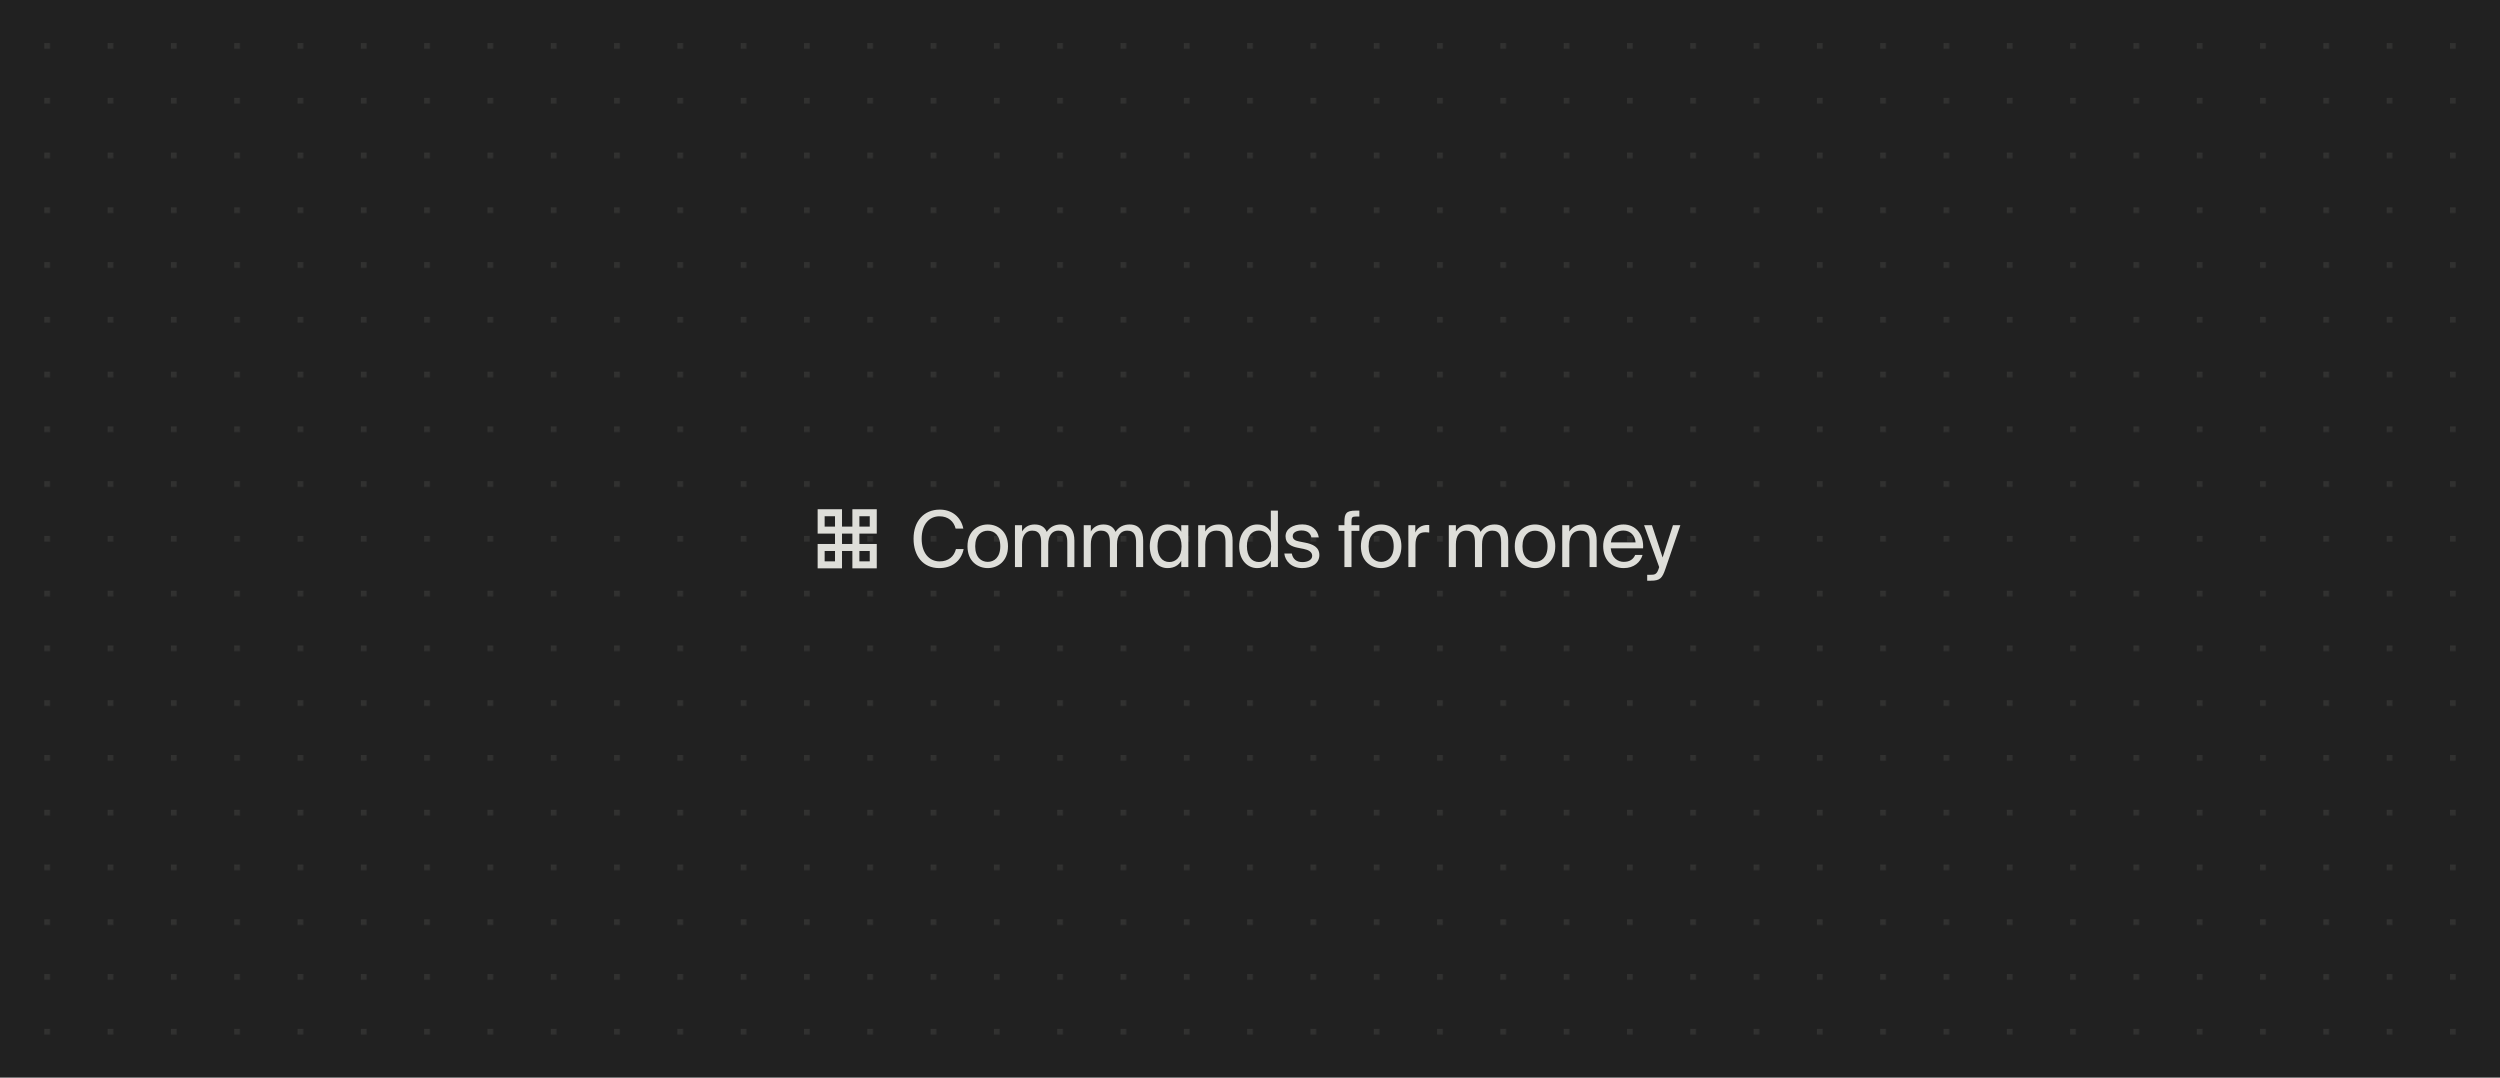
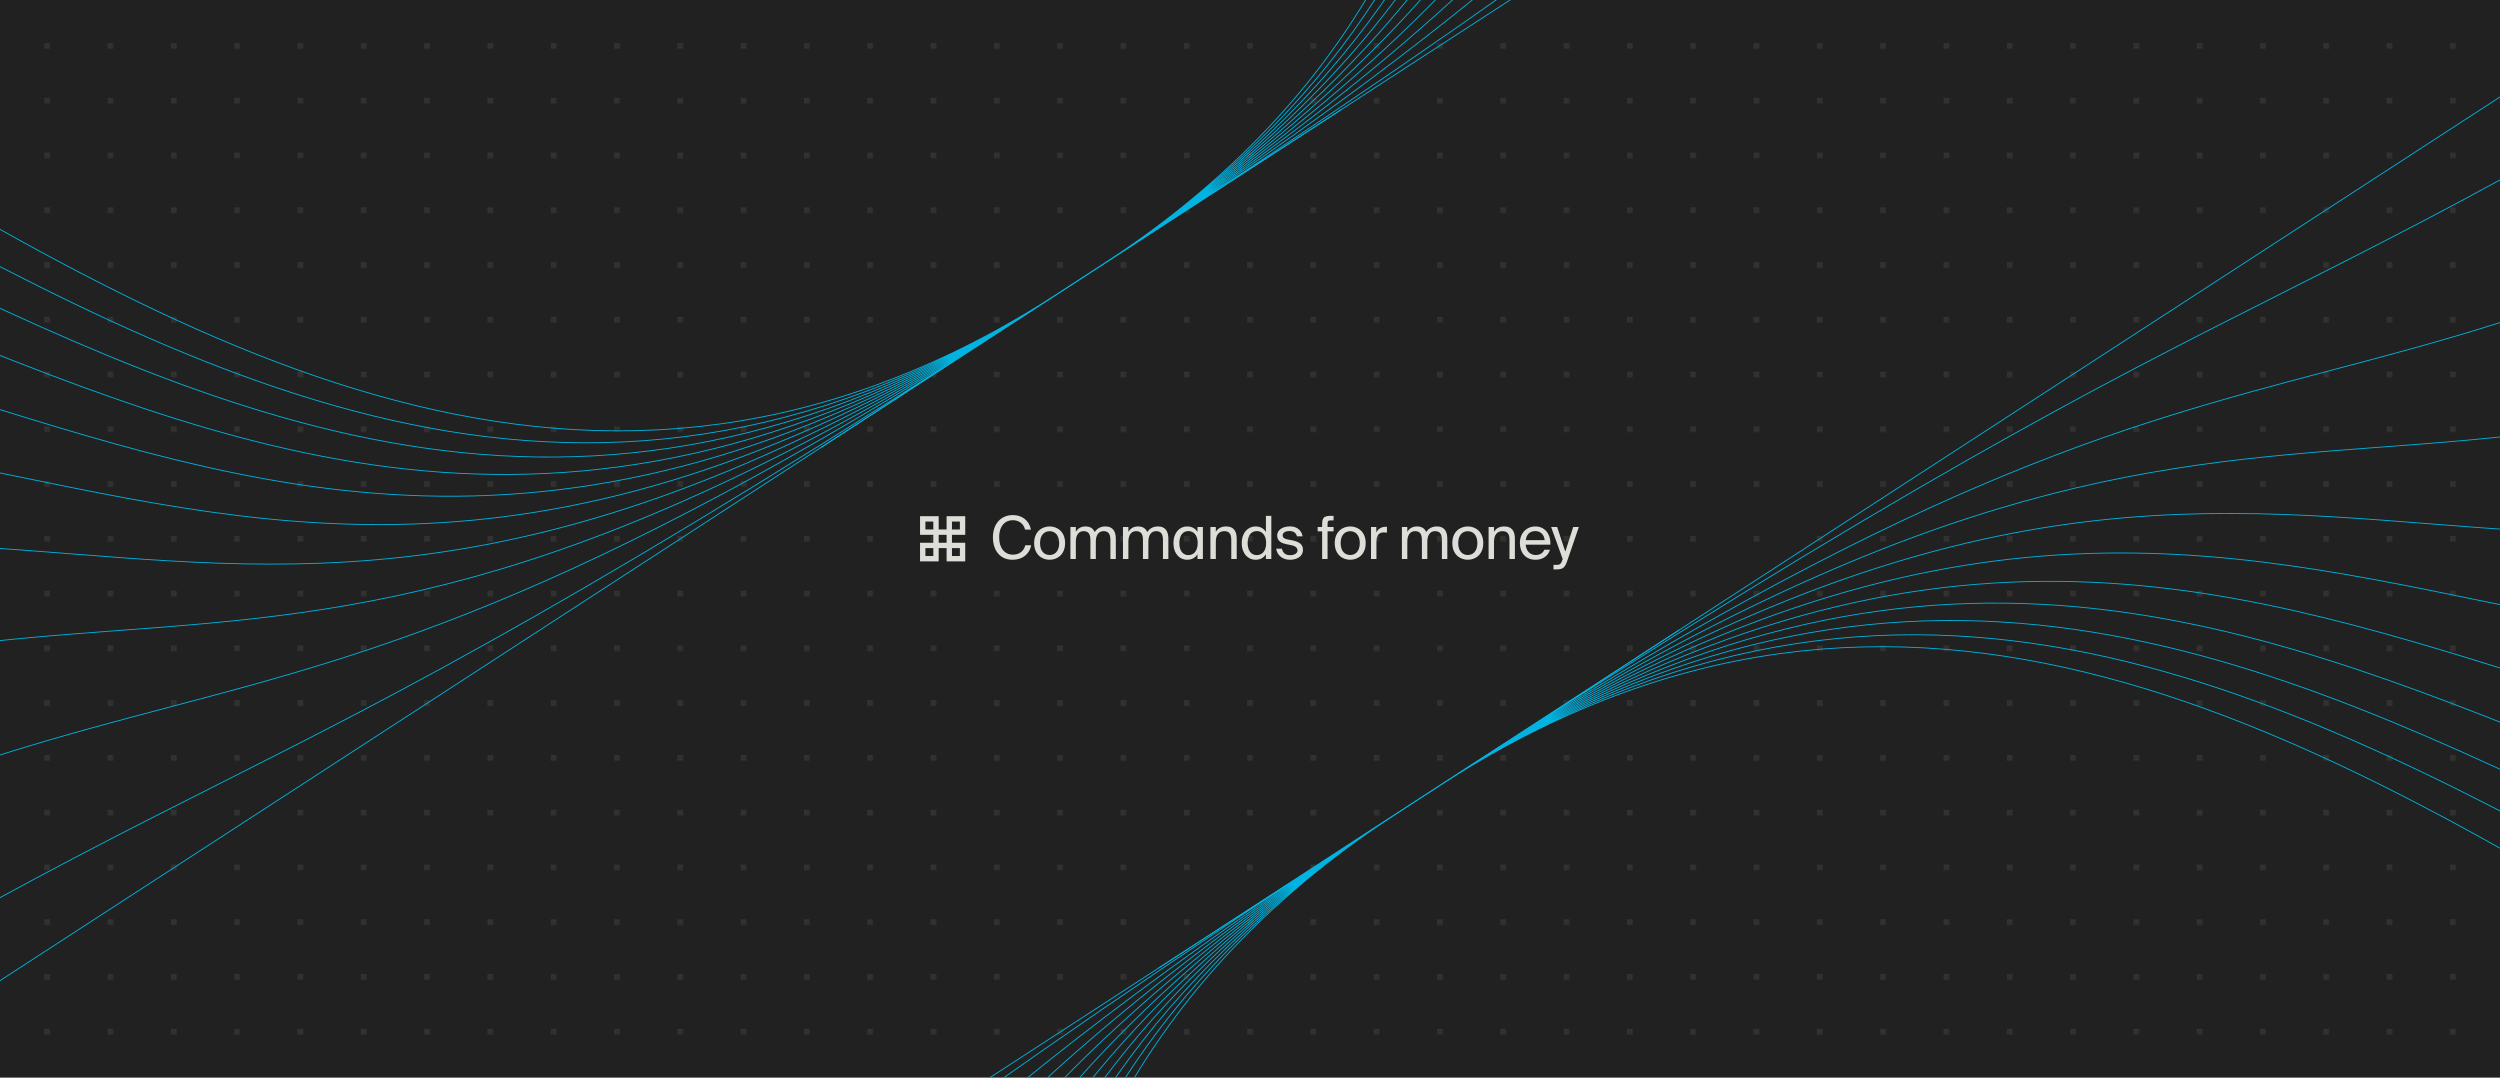
<svg xmlns="http://www.w3.org/2000/svg" width="928" height="400" viewBox="0 0 928 400" fill="none">
-   <rect width="928" height="400" fill="#212121" />
-   <rect width="928" height="400" fill="url(#pattern0_1320_26700)" fill-opacity="0.1" />
-   <path d="M312.556 189.027V195.476H316.404V189.027H325.452V198.075H319.004V201.924H325.452V210.972H316.404V204.523H312.556V210.972H303.508V201.924H309.956V198.075H303.508V189.027H312.556ZM319.004 208.372H322.853V204.523H319.004V208.372ZM306.107 208.372H309.956V204.523H306.107V208.372ZM312.556 201.924H316.404V198.075H312.556V201.924ZM319.004 195.476H322.853V191.627H319.004V195.476ZM306.107 195.476H309.956V191.627H306.107V195.476Z" fill="#DEDED9" />
-   <path d="M354.839 203.822H357.701C356.776 208.447 353.162 210.876 348.623 210.876C342.61 210.876 339.112 206.366 339.112 199.977C339.112 193.472 342.928 189.165 348.855 189.165C353.191 189.165 356.689 191.738 357.585 196.219H354.723C354.087 193.617 352.063 191.651 348.71 191.651C345.01 191.651 342.119 194.542 342.119 199.977C342.119 205.267 344.894 208.39 348.797 208.39C352.121 208.39 354.174 206.51 354.839 203.822ZM366.65 210.876C363.007 210.876 359.133 208.418 359.133 202.781C359.133 197.144 363.007 194.686 366.65 194.686C370.292 194.686 374.166 197.144 374.166 202.781C374.166 208.418 370.292 210.876 366.65 210.876ZM366.65 208.563C369.02 208.563 371.304 206.915 371.304 202.781C371.304 198.647 369.02 196.999 366.65 196.999C364.279 196.999 361.995 198.647 361.995 202.781C361.995 206.915 364.279 208.563 366.65 208.563ZM376.754 210.5V194.947H379.385V197.288C380.281 195.814 381.727 194.686 384.068 194.686C386.439 194.686 387.855 195.727 388.549 197.433C389.792 195.525 391.614 194.686 393.782 194.686C397.396 194.686 398.812 197.115 398.812 200.671V210.5H396.181V201.451C396.181 199.052 395.719 196.97 392.857 196.97C390.602 196.97 389.099 198.734 389.099 202.058V210.5H386.468V201.451C386.468 199.052 386.005 196.97 383.143 196.97C380.888 196.97 379.385 198.734 379.385 202.058V210.5H376.754ZM402.284 210.5V194.947H404.915V197.288C405.811 195.814 407.256 194.686 409.598 194.686C411.969 194.686 413.385 195.727 414.079 197.433C415.322 195.525 417.143 194.686 419.312 194.686C422.925 194.686 424.342 197.115 424.342 200.671V210.5H421.711V201.451C421.711 199.052 421.249 196.97 418.387 196.97C416.132 196.97 414.628 198.734 414.628 202.058V210.5H411.998V201.451C411.998 199.052 411.535 196.97 408.673 196.97C406.418 196.97 404.915 198.734 404.915 202.058V210.5H402.284ZM438.481 210.5V208.158C437.527 209.806 435.88 210.876 433.393 210.876C429.837 210.876 426.802 207.927 426.802 202.781C426.802 197.664 429.837 194.686 433.393 194.686C435.88 194.686 437.527 195.756 438.481 197.404V194.947H441.112V210.5H438.481ZM434.058 208.621C436.4 208.621 438.597 206.886 438.597 202.781C438.597 198.676 436.4 196.941 434.058 196.941C431.398 196.941 429.664 199.081 429.664 202.781C429.664 206.482 431.398 208.621 434.058 208.621ZM444.761 210.5V194.947H447.392V197.288C448.288 195.814 449.791 194.686 452.422 194.686C456.18 194.686 457.539 197.115 457.539 200.671V210.5H454.908V201.451C454.908 199.052 454.504 196.97 451.497 196.97C448.953 196.97 447.392 198.734 447.392 202.058V210.5H444.761ZM471.728 210.5V208.158C470.774 209.806 469.126 210.876 466.64 210.876C463.084 210.876 459.99 207.927 459.99 202.781C459.99 197.664 463.084 194.686 466.64 194.686C469.126 194.686 470.774 195.756 471.728 197.404V189.54H474.359V210.5H471.728ZM467.305 208.621C469.646 208.621 471.844 206.886 471.844 202.781C471.844 198.676 469.646 196.941 467.305 196.941C464.616 196.941 462.853 199.081 462.853 202.781C462.853 206.482 464.616 208.621 467.305 208.621ZM482.227 200.989L484.424 201.422C487.257 201.972 489.743 203.041 489.743 206.048C489.743 209.112 486.968 210.876 483.412 210.876C479.336 210.876 477.023 208.187 476.734 205.47H479.509C479.914 207.464 481.157 208.65 483.47 208.65C485.465 208.65 487.084 207.782 487.084 206.337C487.084 204.776 485.609 204.111 483.933 203.764L481.62 203.301C479.509 202.868 477.197 201.914 477.197 199.11C477.197 196.276 479.972 194.657 483.412 194.657C486.766 194.657 489.05 196.537 489.541 199.485H486.795C486.39 197.635 484.944 196.912 483.123 196.912C481.591 196.912 479.856 197.491 479.856 198.994C479.856 200.15 480.724 200.7 482.227 200.989ZM499.046 210.5V197.057H496.877V194.947H499.046V193.819C499.046 190.581 499.711 189.54 503.237 189.54H504.596V191.738H503.295C501.908 191.738 501.676 192.056 501.676 193.675V194.947H504.596V197.057H501.676V210.5H499.046ZM512.681 210.876C509.039 210.876 505.165 208.418 505.165 202.781C505.165 197.144 509.039 194.686 512.681 194.686C516.324 194.686 520.198 197.144 520.198 202.781C520.198 208.418 516.324 210.876 512.681 210.876ZM512.681 208.563C515.052 208.563 517.336 206.915 517.336 202.781C517.336 198.647 515.052 196.999 512.681 196.999C510.311 196.999 508.027 198.647 508.027 202.781C508.027 206.915 510.311 208.563 512.681 208.563ZM522.786 210.5V194.947H525.359V197.664C526.139 195.901 527.729 194.918 529.753 194.86C530.013 194.86 530.244 194.86 530.534 194.889V197.693C529.926 197.606 529.493 197.577 529.059 197.577C526.631 197.577 525.417 198.936 525.417 202.347V210.5H522.786ZM537.793 210.5V194.947H540.424V197.288C541.32 195.814 542.765 194.686 545.107 194.686C547.478 194.686 548.894 195.727 549.588 197.433C550.831 195.525 552.652 194.686 554.821 194.686C558.434 194.686 559.851 197.115 559.851 200.671V210.5H557.22V201.451C557.22 199.052 556.758 196.97 553.896 196.97C551.641 196.97 550.137 198.734 550.137 202.058V210.5H547.507V201.451C547.507 199.052 547.044 196.97 544.182 196.97C541.927 196.97 540.424 198.734 540.424 202.058V210.5H537.793ZM569.798 210.876C566.156 210.876 562.282 208.418 562.282 202.781C562.282 197.144 566.156 194.686 569.798 194.686C573.441 194.686 577.315 197.144 577.315 202.781C577.315 208.418 573.441 210.876 569.798 210.876ZM569.798 208.563C572.169 208.563 574.453 206.915 574.453 202.781C574.453 198.647 572.169 196.999 569.798 196.999C567.428 196.999 565.144 198.647 565.144 202.781C565.144 206.915 567.428 208.563 569.798 208.563ZM579.903 210.5V194.947H582.534V197.288C583.43 195.814 584.933 194.686 587.564 194.686C591.322 194.686 592.681 197.115 592.681 200.671V210.5H590.05V201.451C590.05 199.052 589.645 196.97 586.639 196.97C584.095 196.97 582.534 198.734 582.534 202.058V210.5H579.903ZM602.649 196.941C600.51 196.941 598.399 197.953 597.966 201.336H607.13C606.957 198.792 605.164 196.941 602.649 196.941ZM606.985 205.99H609.703C608.98 208.679 606.523 210.876 602.736 210.876C597.821 210.876 595.104 207.349 595.104 202.752C595.104 197.838 598.399 194.686 602.649 194.686C607.13 194.686 609.934 198.271 609.934 202.752C609.934 203.012 609.934 203.273 609.905 203.533H597.908C598.226 207.146 600.568 208.563 602.736 208.563C605.049 208.563 606.321 207.522 606.985 205.99ZM611.436 215.559V213.362H612.506C614.241 213.362 615.021 213.304 615.773 210.876L615.889 210.5L610.28 194.947H613.2L617.161 206.944L621.006 194.947H623.752L618.201 211.165C617.045 214.547 616.264 215.559 612.795 215.559H611.436Z" fill="#DEDED9" />
+   <g clip-path="url(#clip0_1320_26736)">
+     <rect width="928" height="400" fill="#212121" />
+     <rect width="928" height="400" fill="url(#pattern0_1320_26736)" fill-opacity="0.1" />
+     <path d="M519.136 301.508C172.62 526.538 277.732 498.742 -68.784 723.773M519.136 301.508C172.62 526.538 314.739 555.728 -31.777 780.759M519.136 301.508C172.62 526.538 351.747 612.715 5.23 837.745M519.136 301.508C172.62 526.538 388.754 669.701 42.237 894.731M519.136 301.508C172.62 526.538 499.776 840.66 153.259 1065.69M519.136 301.508C172.62 526.538 425.761 726.687 79.245 951.718M519.136 301.508C172.62 526.538 462.769 783.673 116.252 1008.7M519.136 301.508C172.62 526.538 536.783 897.646 190.267 1122.68M519.136 301.508C172.62 526.538 573.791 954.632 227.274 1179.66M519.136 301.508C172.62 526.538 610.798 1011.62 264.281 1236.65M519.136 301.508L623.303 233.861M519.136 301.508L-87.267 695.311" stroke="#00B3E0" stroke-width="0.33" />
+     <path d="M393.703 108.341C47.187 333.372 115.332 248.653 -231.184 473.683M393.703 108.341C47.187 333.372 78.325 191.667 -268.191 416.697M393.703 108.341C47.187 333.372 41.318 134.68 -305.199 359.711M393.703 108.341C47.187 333.372 4.311 77.694 -342.206 302.725M393.703 108.341C47.187 333.372 -106.711 -93.265 -453.228 131.766M393.703 108.341C47.187 333.372 -32.697 20.708 -379.213 245.738M393.703 108.341C47.187 333.372 -69.704 -36.278 -416.221 188.752M393.703 108.341C47.187 333.372 -143.719 -150.251 -490.235 74.78M393.703 108.341C47.187 333.372 -180.726 -207.237 -527.242 17.793M393.703 108.341C47.187 333.372 -217.733 -264.223 -564.25 -39.193M393.703 108.341L497.869 40.695M393.703 108.341L-212.701 502.145" stroke="#00B3E0" stroke-width="0.33" />
+     <path d="M534.313 291.655C880.829 66.624 812.683 151.343 1159.2 -73.687M534.313 291.655C880.829 66.624 849.69 208.33 1196.21 -16.701M534.313 291.655C880.829 66.624 886.698 265.316 1233.21 40.285M534.313 291.655C880.829 66.624 923.705 322.302 1270.22 97.272M534.313 291.655C880.829 66.624 1034.73 493.261 1381.24 268.23M534.313 291.655C880.829 66.624 960.712 379.288 1307.23 154.258M534.313 291.655C880.829 66.624 997.72 436.275 1344.24 211.244M534.313 291.655C880.829 66.624 1071.73 550.247 1418.25 325.217M534.313 291.655C880.829 66.624 1108.74 607.233 1455.26 382.203M534.313 291.655C880.829 66.624 1145.75 664.219 1492.27 439.189M534.313 291.655L430.146 359.301M534.313 291.655L1140.72 -102.149" stroke="#00B3E0" stroke-width="0.33" />
+     <path d="M408.871 98.488C755.388 -126.542 650.276 -98.746 996.792 -323.777M408.871 98.488C755.388 -126.542 613.268 -155.732 959.785 -380.763M408.871 98.488C755.388 -126.542 576.261 -212.719 922.778 -437.749M408.871 98.488C755.388 -126.542 539.254 -269.705 885.77 -494.735M408.871 98.488C755.388 -126.542 428.232 -440.664 774.748 -665.694M408.871 98.488C755.388 -126.542 502.246 -326.691 848.763 -551.722M408.871 98.488C755.388 -126.542 465.239 -383.677 811.756 -608.708M408.871 98.488C755.388 -126.542 391.225 -497.65 737.741 -722.68M408.871 98.488C755.388 -126.542 354.217 -554.636 700.734 -779.667M408.871 98.488C755.388 -126.542 317.21 -611.622 663.726 -836.653M408.871 98.488L304.705 166.135M408.871 98.488L1015.28 -295.315" stroke="#00B3E0" stroke-width="0.33" />
+     <path d="M348.437 191.615V196.542H351.378V191.615H358.291V198.529H353.364V201.47H358.291V208.383H351.378V203.456H348.437V208.383H341.523V201.47H346.451V198.529H341.523V191.615H348.437ZM353.364 206.397H356.305V203.456H353.364V206.397ZM343.51 206.397H346.451V203.456H343.51V206.397ZM348.437 201.47H351.378V198.529H348.437V201.47ZM353.364 196.542H356.305V193.602H353.364V196.542ZM343.51 196.542H346.451V193.602H343.51V196.542Z" fill="#DEDED9" />
+     <path d="M380.591 202.395H382.778C382.071 205.93 379.31 207.785 375.842 207.785C371.247 207.785 368.574 204.339 368.574 199.457C368.574 194.487 371.49 191.195 376.019 191.195C379.332 191.195 382.005 193.161 382.69 196.585H380.503C380.017 194.597 378.471 193.095 375.908 193.095C373.081 193.095 370.872 195.304 370.872 199.457C370.872 203.5 372.992 205.885 375.975 205.885C378.515 205.885 380.083 204.45 380.591 202.395ZM389.616 207.785C386.833 207.785 383.873 205.908 383.873 201.6C383.873 197.292 386.833 195.415 389.616 195.415C392.399 195.415 395.36 197.292 395.36 201.6C395.36 205.908 392.399 207.785 389.616 207.785ZM389.616 206.018C391.427 206.018 393.173 204.759 393.173 201.6C393.173 198.441 391.427 197.182 389.616 197.182C387.805 197.182 386.06 198.441 386.06 201.6C386.06 204.759 387.805 206.018 389.616 206.018ZM397.337 207.498V195.614H399.347V197.403C400.032 196.276 401.136 195.415 402.926 195.415C404.737 195.415 405.82 196.21 406.35 197.513C407.3 196.055 408.691 195.415 410.348 195.415C413.109 195.415 414.192 197.27 414.192 199.987V207.498H412.182V200.584C412.182 198.75 411.828 197.16 409.641 197.16C407.918 197.16 406.769 198.507 406.769 201.048V207.498H404.759V200.584C404.759 198.75 404.406 197.16 402.219 197.16C400.496 197.16 399.347 198.507 399.347 201.048V207.498H397.337ZM416.845 207.498V195.614H418.855V197.403C419.54 196.276 420.644 195.415 422.433 195.415C424.245 195.415 425.327 196.21 425.857 197.513C426.807 196.055 428.199 195.415 429.856 195.415C432.617 195.415 433.699 197.27 433.699 199.987V207.498H431.689V200.584C431.689 198.75 431.336 197.16 429.149 197.16C427.426 197.16 426.277 198.507 426.277 201.048V207.498H424.267V200.584C424.267 198.75 423.913 197.16 421.726 197.16C420.003 197.16 418.855 198.507 418.855 201.048V207.498H416.845ZM444.503 207.498V205.709C443.774 206.968 442.515 207.785 440.615 207.785C437.898 207.785 435.579 205.532 435.579 201.6C435.579 197.69 437.898 195.415 440.615 195.415C442.515 195.415 443.774 196.232 444.503 197.491V195.614H446.514V207.498H444.503ZM441.124 206.062C442.913 206.062 444.592 204.737 444.592 201.6C444.592 198.463 442.913 197.138 441.124 197.138C439.091 197.138 437.766 198.772 437.766 201.6C437.766 204.428 439.091 206.062 441.124 206.062ZM449.302 207.498V195.614H451.312V197.403C451.997 196.276 453.145 195.415 455.155 195.415C458.027 195.415 459.065 197.27 459.065 199.987V207.498H457.055V200.584C457.055 198.75 456.746 197.16 454.449 197.16C452.505 197.16 451.312 198.507 451.312 201.048V207.498H449.302ZM469.907 207.498V205.709C469.178 206.968 467.919 207.785 466.019 207.785C463.302 207.785 460.939 205.532 460.939 201.6C460.939 197.69 463.302 195.415 466.019 195.415C467.919 195.415 469.178 196.232 469.907 197.491V191.483H471.917V207.498H469.907ZM466.527 206.062C468.317 206.062 469.996 204.737 469.996 201.6C469.996 198.463 468.317 197.138 466.527 197.138C464.473 197.138 463.126 198.772 463.126 201.6C463.126 204.428 464.473 206.062 466.527 206.062ZM477.93 200.23L479.608 200.562C481.773 200.981 483.673 201.799 483.673 204.096C483.673 206.438 481.552 207.785 478.835 207.785C475.721 207.785 473.953 205.731 473.732 203.654H475.853C476.162 205.179 477.112 206.084 478.88 206.084C480.404 206.084 481.641 205.422 481.641 204.317C481.641 203.124 480.514 202.616 479.233 202.351L477.466 201.998C475.853 201.666 474.086 200.937 474.086 198.795C474.086 196.63 476.207 195.393 478.835 195.393C481.398 195.393 483.143 196.828 483.518 199.082H481.42C481.111 197.668 480.006 197.116 478.614 197.116C477.444 197.116 476.118 197.557 476.118 198.706C476.118 199.59 476.781 200.009 477.93 200.23ZM490.781 207.498V197.226H489.124V195.614H490.781V194.752C490.781 192.278 491.289 191.483 493.984 191.483H495.022V193.161H494.028C492.968 193.161 492.791 193.404 492.791 194.642V195.614H495.022V197.226H492.791V207.498H490.781ZM501.2 207.785C498.417 207.785 495.457 205.908 495.457 201.6C495.457 197.292 498.417 195.415 501.2 195.415C503.983 195.415 506.944 197.292 506.944 201.6C506.944 205.908 503.983 207.785 501.2 207.785ZM501.2 206.018C503.012 206.018 504.757 204.759 504.757 201.6C504.757 198.441 503.012 197.182 501.2 197.182C499.389 197.182 497.644 198.441 497.644 201.6C497.644 204.759 499.389 206.018 501.2 206.018ZM508.921 207.498V195.614H510.887V197.69C511.483 196.342 512.698 195.591 514.245 195.547C514.444 195.547 514.62 195.547 514.841 195.569V197.712C514.377 197.646 514.046 197.624 513.715 197.624C511.859 197.624 510.931 198.662 510.931 201.269V207.498H508.921ZM520.388 207.498V195.614H522.398V197.403C523.083 196.276 524.188 195.415 525.977 195.415C527.788 195.415 528.871 196.21 529.401 197.513C530.351 196.055 531.742 195.415 533.399 195.415C536.16 195.415 537.243 197.27 537.243 199.987V207.498H535.233V200.584C535.233 198.75 534.879 197.16 532.692 197.16C530.969 197.16 529.821 198.507 529.821 201.048V207.498H527.81V200.584C527.81 198.75 527.457 197.16 525.27 197.16C523.547 197.16 522.398 198.507 522.398 201.048V207.498H520.388ZM544.844 207.785C542.06 207.785 539.1 205.908 539.1 201.6C539.1 197.292 542.06 195.415 544.844 195.415C547.627 195.415 550.587 197.292 550.587 201.6C550.587 205.908 547.627 207.785 544.844 207.785ZM544.844 206.018C546.655 206.018 548.4 204.759 548.4 201.6C548.4 198.441 546.655 197.182 544.844 197.182C543.032 197.182 541.287 198.441 541.287 201.6C541.287 204.759 543.032 206.018 544.844 206.018ZM552.565 207.498V195.614H554.575V197.403C555.26 196.276 556.408 195.415 558.419 195.415C561.29 195.415 562.329 197.27 562.329 199.987V207.498H560.318V200.584C560.318 198.75 560.009 197.16 557.712 197.16C555.768 197.16 554.575 198.507 554.575 201.048V207.498H552.565ZM569.945 197.138C568.311 197.138 566.698 197.911 566.367 200.495H573.369C573.237 198.552 571.867 197.138 569.945 197.138ZM573.259 204.052H575.335C574.783 206.106 572.905 207.785 570.011 207.785C566.256 207.785 564.18 205.09 564.18 201.578C564.18 197.823 566.698 195.415 569.945 195.415C573.369 195.415 575.512 198.154 575.512 201.578C575.512 201.777 575.512 201.975 575.49 202.174H566.322C566.565 204.936 568.355 206.018 570.011 206.018C571.779 206.018 572.751 205.223 573.259 204.052ZM576.66 211.364V209.685H577.477C578.803 209.685 579.399 209.641 579.973 207.785L580.062 207.498L575.776 195.614H578.007L581.034 204.781L583.972 195.614H586.07L581.829 208.006C580.945 210.591 580.349 211.364 577.698 211.364H576.66Z" fill="#DEDED9" />
+   </g>
  <defs>
-     <pattern id="pattern0_1320_26700" patternUnits="userSpaceOnUse" patternTransform="matrix(23.4998 0 0 20.3282 462.936 198.936)" preserveAspectRatio="none" viewBox="0 0 88.32 76.4" width="1" height="1">
-       <g id="pattern0_1320_26700_inner">
+     <clipPath id="clip0_1320_26736">
+       <rect width="928" height="400" fill="white" />
+     </clipPath>
+     <pattern id="pattern0_1320_26736" patternUnits="userSpaceOnUse" patternTransform="matrix(23.4998 0 0 20.3282 462.936 198.936)" preserveAspectRatio="none" viewBox="0 0 88.32 76.4" width="1" height="1">
+       <g id="pattern0_1320_26736_inner">
        <rect width="8" height="8" fill="#C1C0B8" />
      </g>
    </pattern>
  </defs>
</svg>
